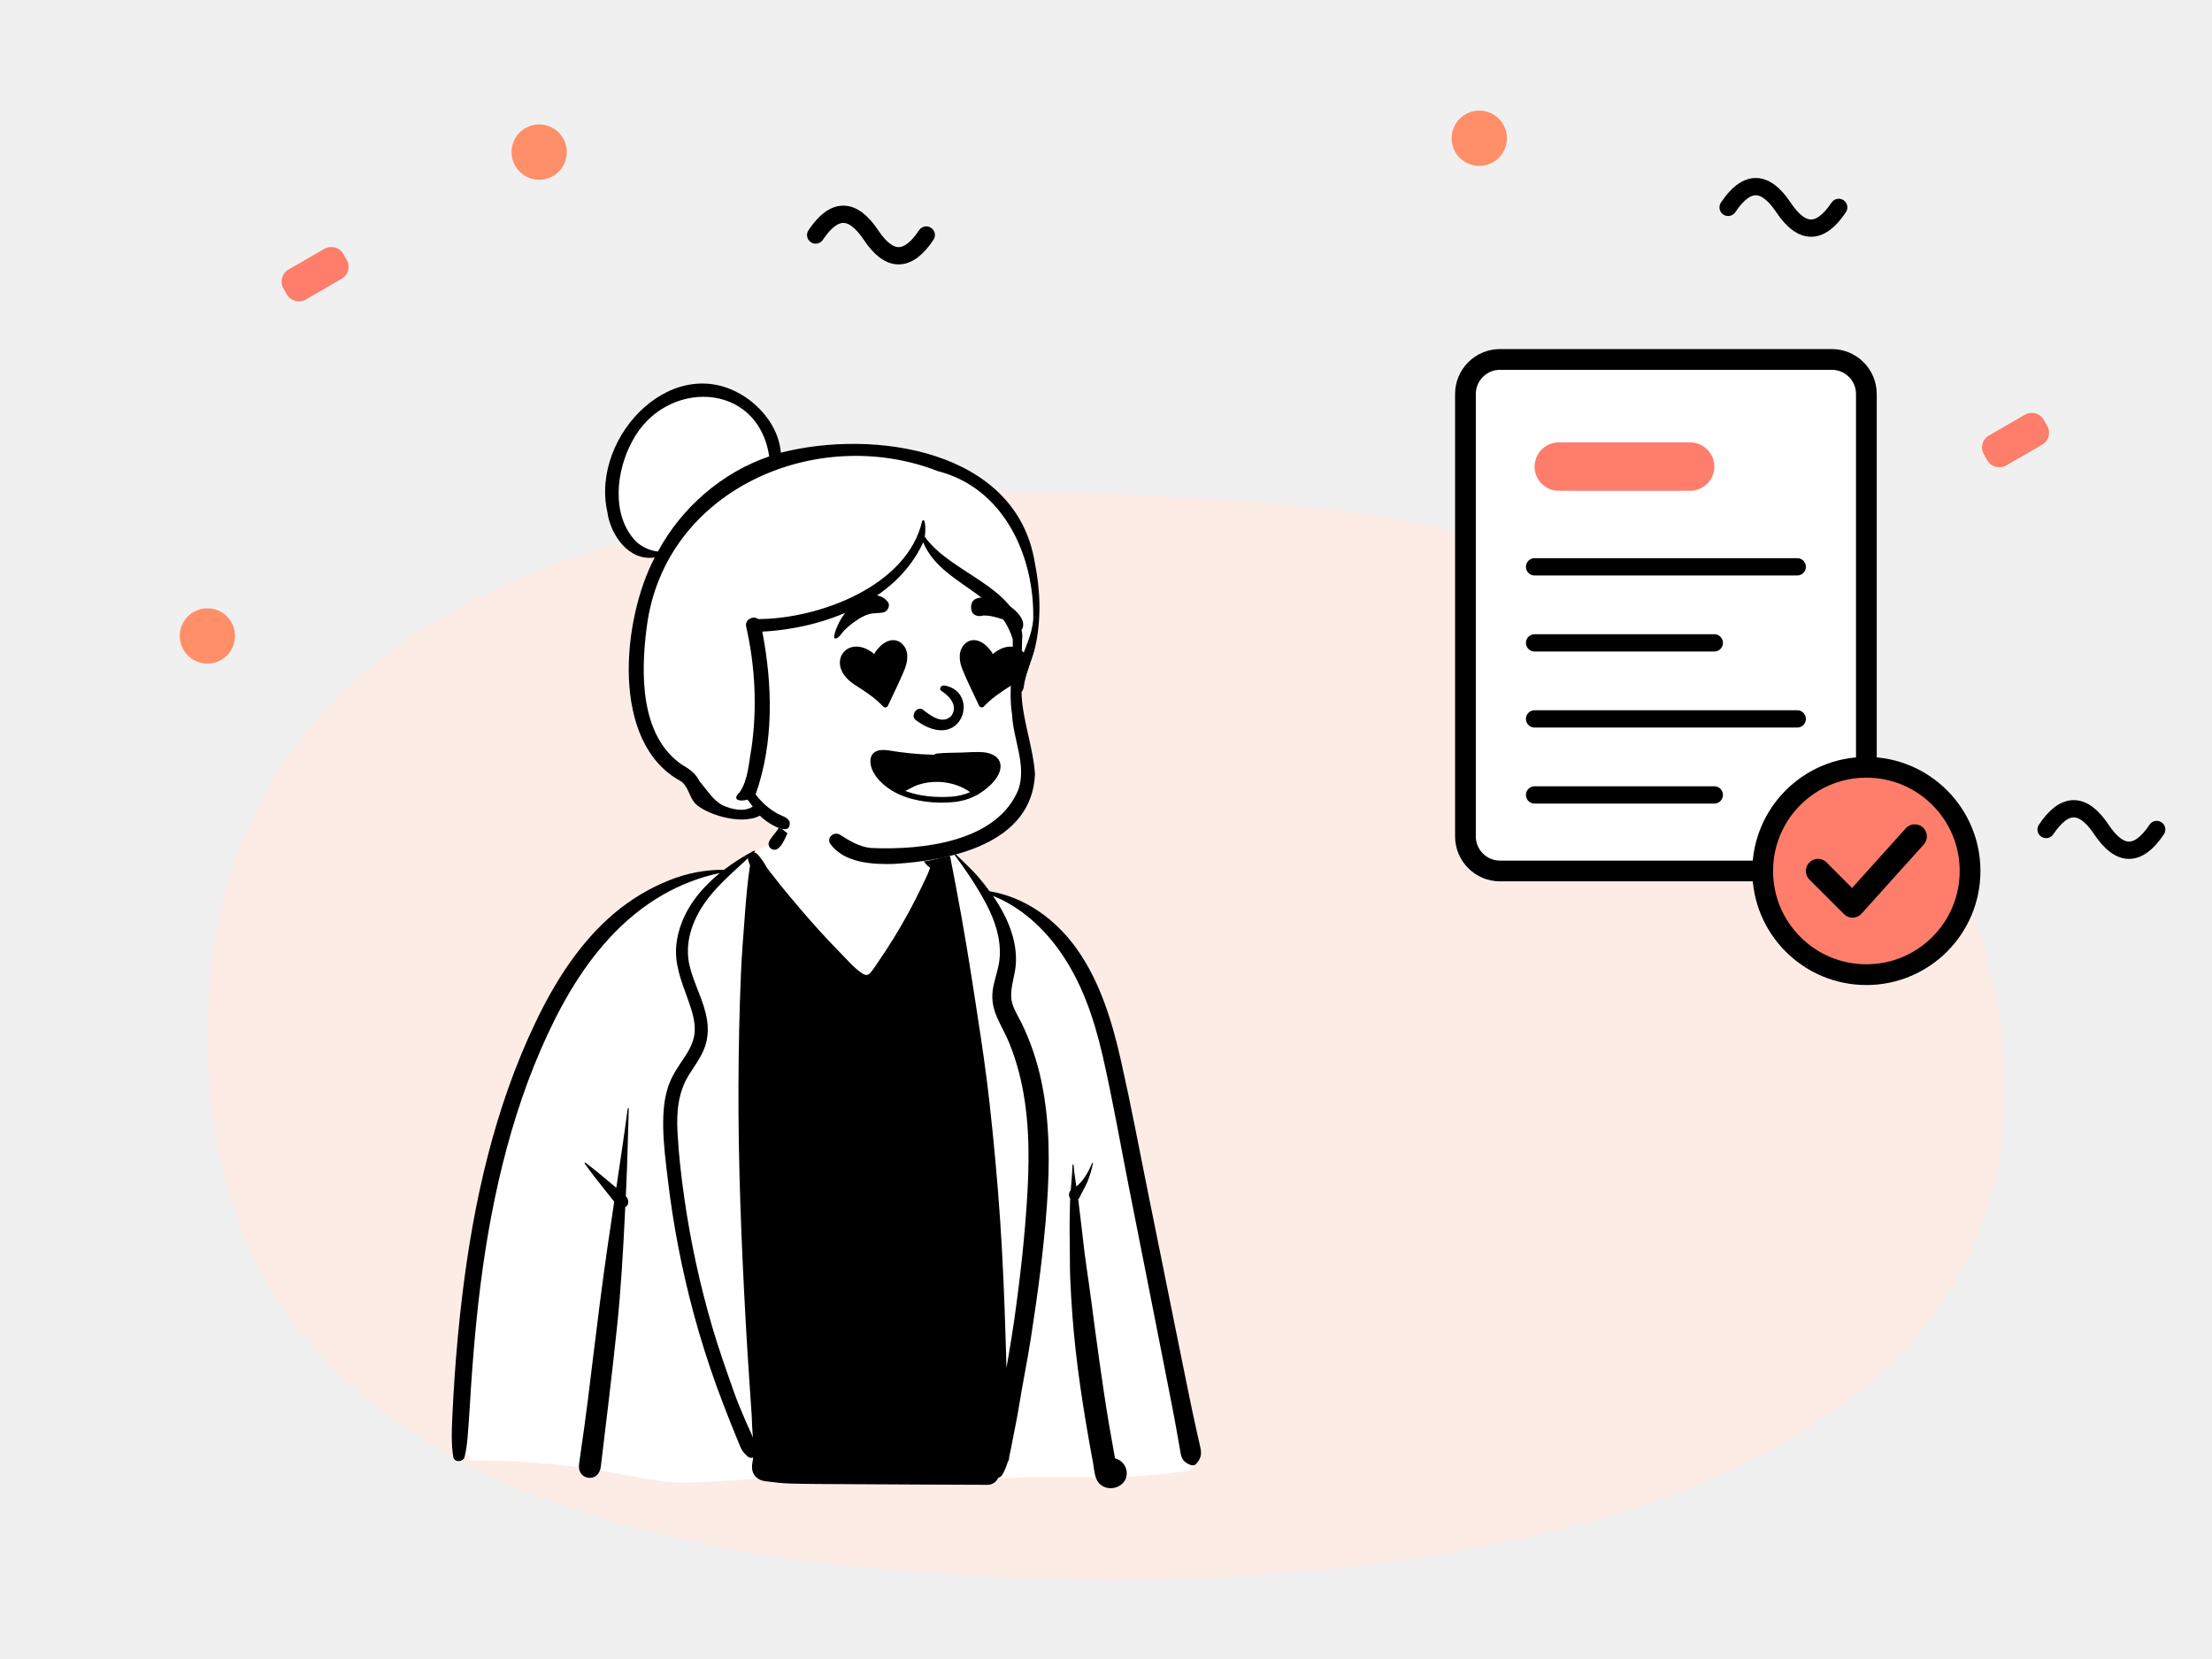
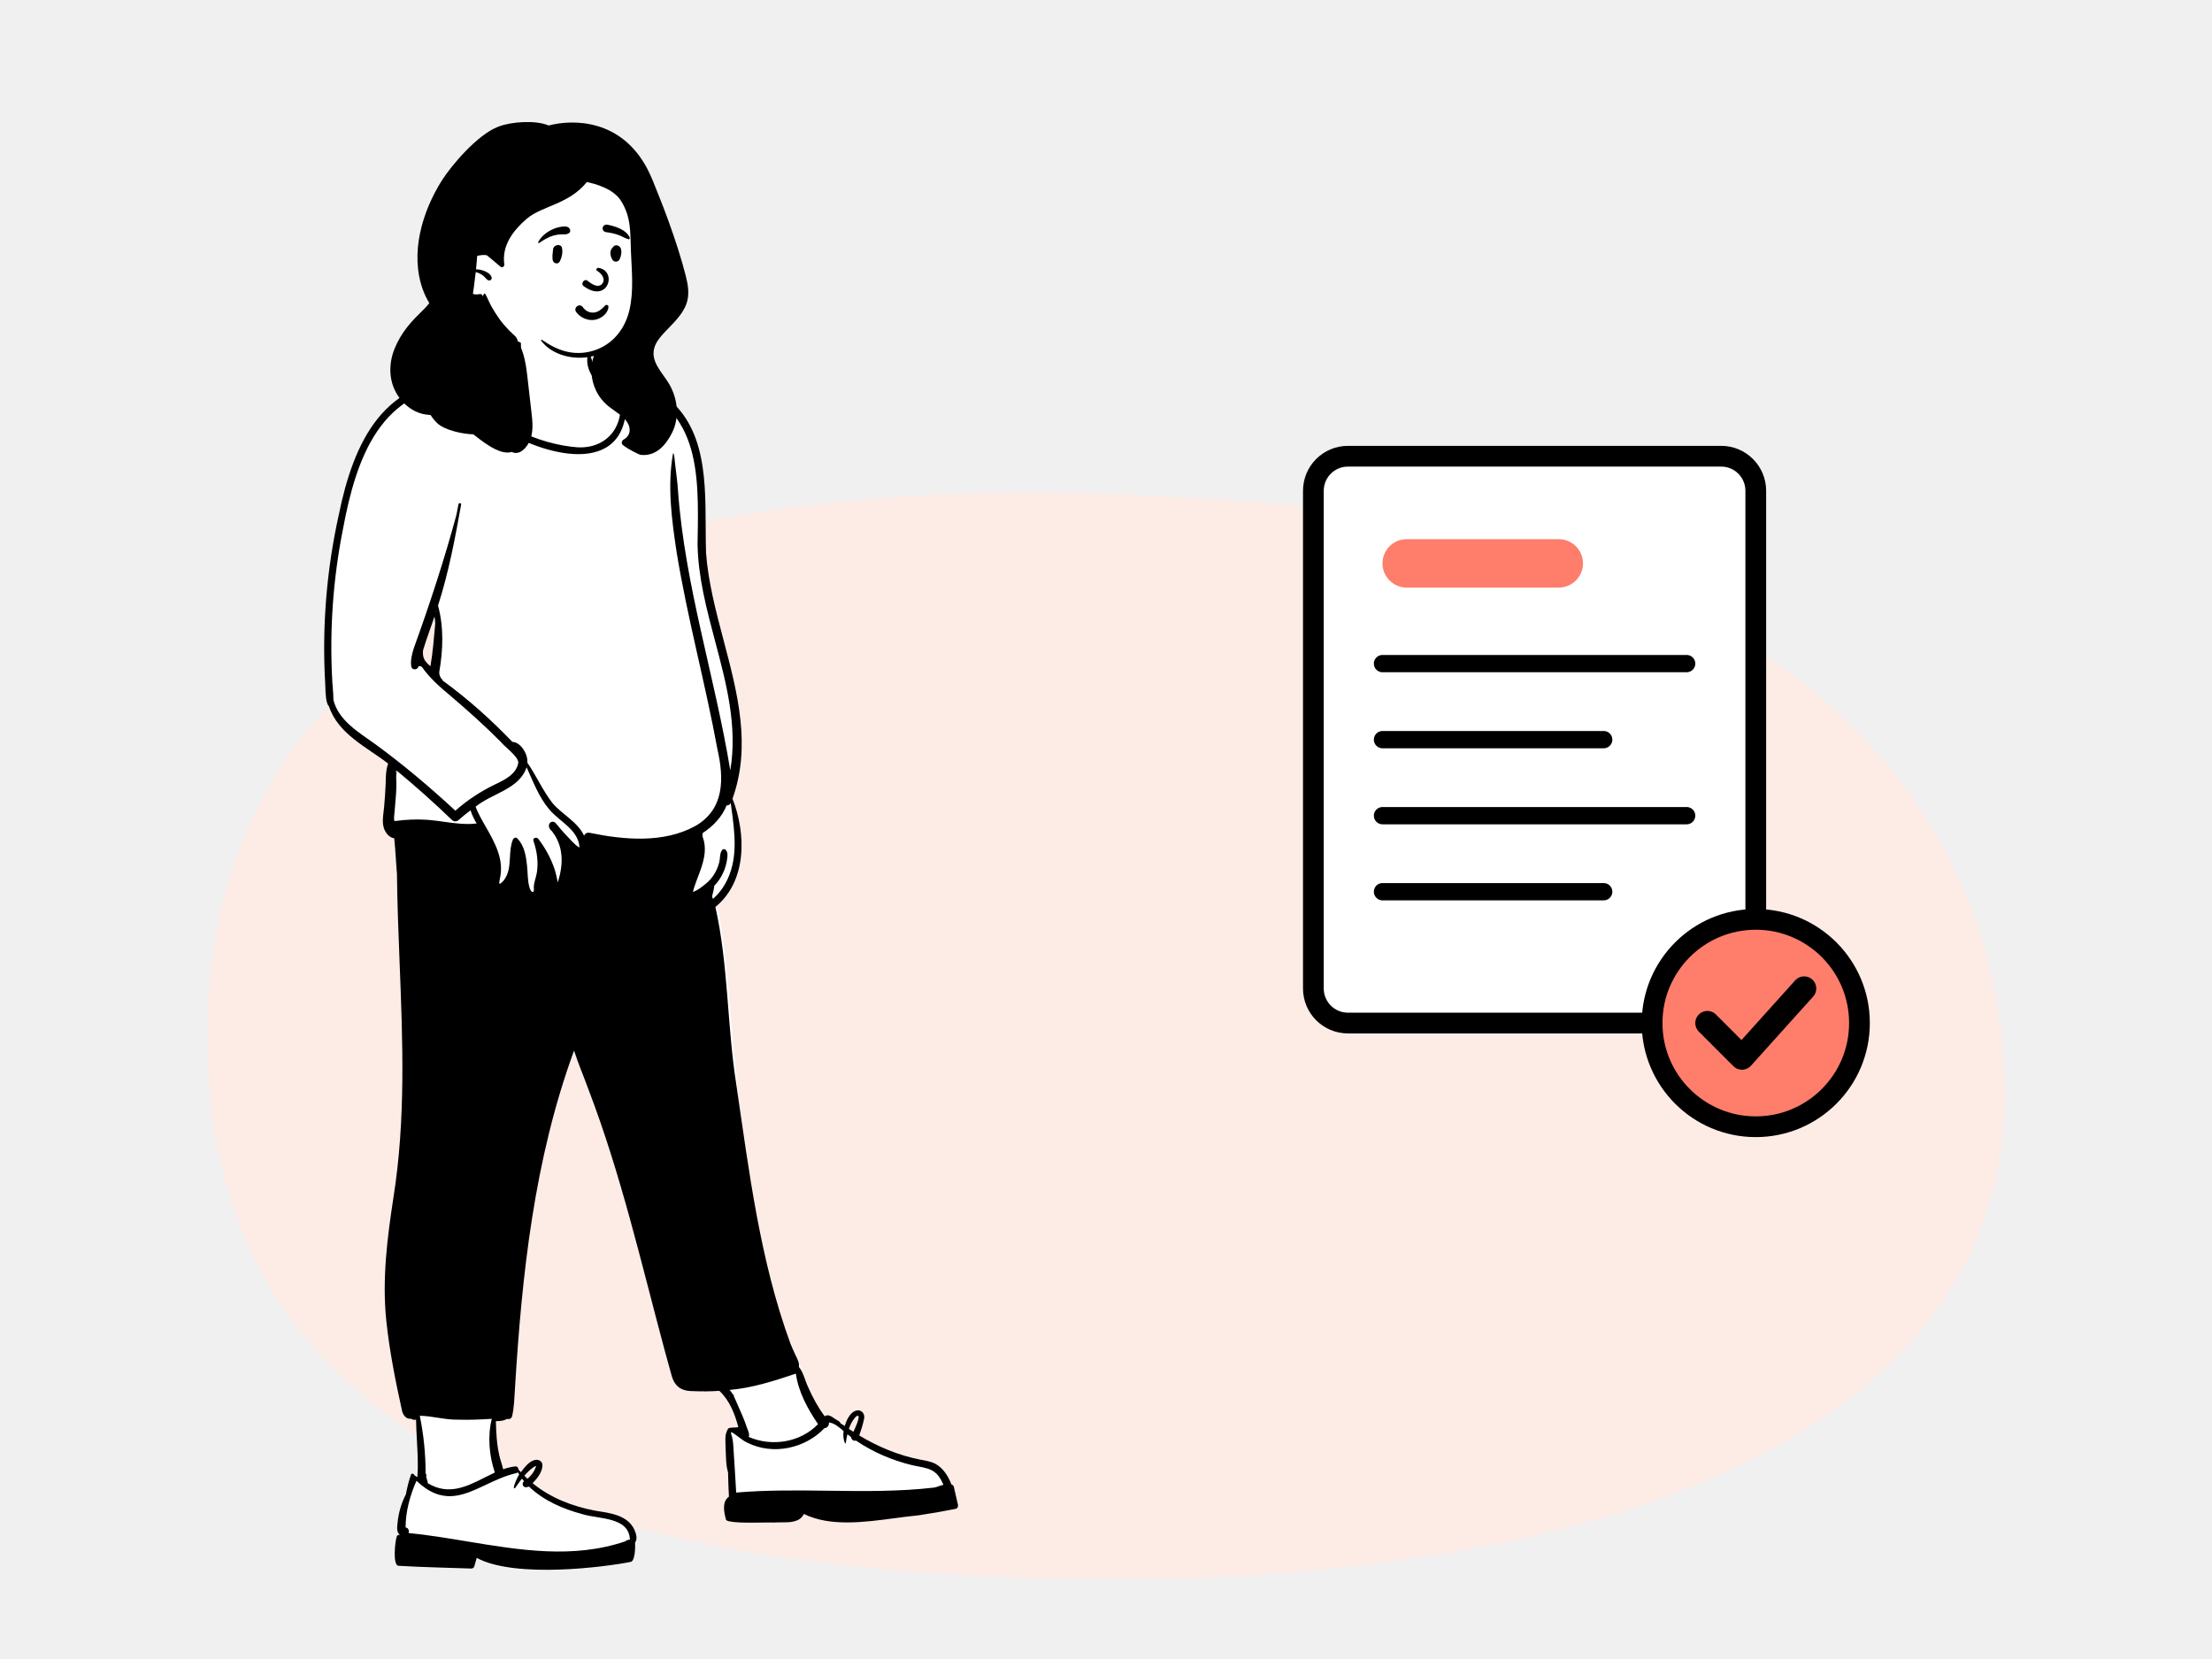
<svg xmlns="http://www.w3.org/2000/svg" width="320" height="240" viewBox="0 0 320 240">
  <path fill="#fdece6" d="M30 150c0-73.8 84.5-82 143-77.9 91 4.1 117 49.2 117 86.1 0 57.4-78 73.8-149.5 69.7C56 223.8 30 191 30 150" />
-   <rect width="10" height="5" x="40" y="40" fill="#fe7d6b" rx="2" transform="rotate(-30 40 40)" />
-   <circle cx="78" cy="22" r="4" fill="#ff8f68" />
-   <path fill="none" stroke="#000" stroke-linecap="round" stroke-width="2.5" d="M250 30q4-6 8 0t8 0" />
-   <rect width="10" height="5" x="286" y="64" fill="#fe7d6b" rx="2" transform="rotate(-30 286 64)" />
-   <path fill="none" stroke="#000" stroke-linecap="round" stroke-width="2.5" d="M118 34q4-6 8 0t8 0" />
-   <circle cx="214" cy="20" r="4" fill="#ff8f68" />
-   <circle cx="30" cy="92" r="4" fill="#ff8f68" />
-   <path fill="none" stroke="#000" stroke-linecap="round" stroke-width="2.5" d="M296 120q4-6 8 0t8 0" />
-   <rect width="58" height="74" x="212" y="52" fill="#fff" stroke="#000" stroke-width="3" rx="5" />
-   <rect width="26" height="7" x="222" y="64" fill="#fe7d6b" rx="3.5" />
-   <path stroke="#000" stroke-linecap="round" stroke-width="2.5" d="M222 82h38m-38 11h26m-26 11h38m-38 11h26" />
-   <circle cx="270" cy="126" r="15" fill="#fe7d6b" stroke="#000" stroke-width="3" />
-   <path fill="none" stroke="#000" stroke-linecap="round" stroke-linejoin="round" stroke-width="3.5" d="m263 126 5 5 9-10" />
-   <svg width="155.6" height="210" x="40" y="30" viewBox="0 0 240 324">
-     <g fill="none" fill-rule="evenodd">
-       <path fill="#fff" d="M186.455 183.12c-2.932-13.898-13.333-24.684-27.32-30.056-2.689-1.522-5.295-8.05-8.909-9.245-.579-.191.335 1.334 0 1.425-1.195.325-2.534.359-3.853-.815-2.358-2.096-3.098-8.222-4.532-10.99-7.561-14.602-26.44-8.889-28.97 7.253-1.763 1.15-4.257 2.163-6.176 3.09-1.977.953-3.716 3.265-5.753 4.09-1.818.738-4.813.216-6.644.859-8.424 2.956-15.56 6.686-21.153 14.244-1.179 1.594-2.507 3.553-3.58 5.164-5.53 6.368-9.37 13.506-12.908 21.163-9.897 22.478-12.589 47.365-15.004 71.583.055 4.237-2.756 15.987 1.401 18.019-.248.257-.158.775.303.77 10.54-.106 21.057.838 31.434 2.672 5.007.886 9.987 2.1 15.087 2.3 10.587-.074 21.135-1.849 31.708-.17 12.71 0 28.158-.37 42.298-.914 13.215-.508 26.501.64 39.553-1.608 1.033-.164 1.537-1.424 1.32-2.328-1.53-5.581-2.282-11.326-3.141-17.04.17-3.664-.135-7.49-1.49-10.902-3.54-23.041-8.08-45.932-13.67-68.564" />
-       <path fill="#000" d="M182.19 213.406a23 23 0 0 1-1.189 3.993c-.5 1.238-1.255 2.348-1.774 3.572a.9.9 0 0 1-.322.384l.043.333.04.333c.259 2.246.55 4.486.803 6.732l.122 1.124c.497 4.69 1.28 9.356 1.889 14.033.596 4.58 1.202 9.16 1.85 13.734.67 4.715 1.353 9.424 2.15 14.12q.503 2.975 1.052 5.946l.282 1.515c2.907.7 3.702 4.753.742 6.25-1.344.676-3.07.513-4.177-.55-1.15-1.107-1.198-3.105-1.465-4.605l-.258-1.395c-1.925-10.483-3.595-21.088-4.376-31.72-.2-2.745-.37-5.492-.48-8.242-.104-2.587-.054-5.173-.094-7.76l-.014-.705c-.06-2.758-.01-5.512.062-8.27q.013-.504.04-1.01a.9.9 0 0 1-.196-.38l-.039-.174c-.095-.446.013-.968.355-1.287.148-1.879.343-3.756.395-5.633.005-.154.226-.15.24 0 .124 1.598.373 3.2.622 4.8 1.604-1.289 2.79-3.415 3.488-5.195.051-.129.24-.082.21.057m-37.939-74.695c.266 1.217.792 2.31 1.498 3.327.336.486.718.938 1.177 1.316.393.323.84.535 1.259.816a1.93 1.93 0 0 1 1.671.583l-.067-.655c-.022-.211.33-.253.37-.049 1.848 9.326 3.533 18.657 4.992 28.05l.64 4.147.602 3.894c1 6.49 1.966 12.975 2.693 19.511.97 8.723 1.785 17.469 2.381 26.227.598 8.82.966 17.646 1.228 26.482q.1 3.34.203 6.68l.45-2.662c.451-2.664.893-5.33 1.271-8.006 1.359-9.576 2.445-19.22 2.975-28.879.486-8.838.323-17.852-1.924-26.463a53 53 0 0 0-2.096-6.377c-.812-2.02-1.919-3.893-2.791-5.883-1.014-2.317-1.319-4.502-.797-6.996.457-2.173 1.257-4.216 1.4-6.453.27-4.15-1.08-8.17-2.988-11.803a65 65 0 0 0-1.587-2.84c-1.675-2.829-3.564-5.556-5.525-8.17-.105-.14.119-.293.233-.18 1.787 1.768 3.741 3.505 5.35 5.434a61 61 0 0 1 2.266 2.88c7.927 1.324 14.738 6.263 19.394 12.786 5.284 7.401 7.957 16.31 9.934 25.083 2.2 9.75 4.054 19.588 6.03 29.386 2.045 10.138 4.08 20.277 6.137 30.413q1.534 7.548 3.065 15.1.777 3.82 1.63 7.631c.291 1.302.604 2.602.874 3.908.304 1.473.021 2.415-.976 3.498-.368.401-.949.395-1.405.181l-.143-.067-.138-.066c-.564-.278-1.007-.566-1.358-1.183-.387-.679-.448-1.431-.581-2.186l-.733-4.167a338 338 0 0 0-1.17-6.227l-2.033-10.361q-.812-4.144-1.631-8.286-2.926-14.812-5.854-29.619c-1.875-9.48-3.533-19.024-5.667-28.448l-.12-.53-.124-.531c-1.908-8.124-4.574-15.983-9.41-22.868-3.723-5.294-8.893-10.022-14.982-12.415q.645.927 1.234 1.89c2.468 4.033 4.27 8.82 3.847 13.622-.207 2.346-1.098 4.651-1.014 7.016.078 2.101 1.378 3.946 2.276 5.774 2.038 4.143 3.513 8.545 4.464 13.062 1.908 9.069 1.901 18.4 1.244 27.606-.714 10.008-2.07 20.013-3.615 29.923-.792 5.083-1.846 10.124-2.653 15.199-.4 2.502-.943 4.998-1.418 7.488l-.226 1.19c-.127.66-.259 1.317-.41 1.968l-.095.39v.07a2.15 2.15 0 0 1-.346 1.194c-.29.928-.649 1.833-1.126 2.701-.245.444-.6.693-.987.784-.389.89-1.27 1.575-2.322 1.57l-13.836-.052c-8.036-.032-16.073-.085-24.11-.13-2.028-.01-4.054-.048-6.08-.1-1.9-.053-3.72-.282-5.598-.518-2.122-.267-3.27-1.77-2.954-3.89.07-.466.146-.931.218-1.396-.423.14-.926.074-1.266-.258l-.319-.312c-.442-.438-.837-.867-1.117-1.45-.29-.6-.525-1.235-.78-1.848a196 196 0 0 1-1.61-3.971c-1.046-2.659-2.091-5.328-3.063-8.015a206 206 0 0 1-5.109-16.18 209 209 0 0 1-5.755-29.695l-.288-2.388-.083-.706c-.457-3.883-.841-7.827-.66-11.703.112-2.426.488-4.871 1.395-7.137.836-2.09 2.127-3.878 3.355-5.747l.14-.215.141-.221c1.074-1.697 1.928-3.471 1.97-5.532.044-2.092-.565-4.127-1.246-6.085l-.17-.483-.114-.32c-1.448-4.046-3.097-8.035-2.553-12.438.803-6.484 4.732-11.711 9.676-15.742-4.397.871-8.748 2.591-12.59 4.773-4.535 2.578-8.62 5.981-12.141 9.821-6.655 7.258-11.406 15.966-15.296 24.956-4.071 9.41-7.09 19.27-9.365 29.258-2.288 10.045-3.82 20.251-4.866 30.498a433 433 0 0 0-1.271 15.327c-.174 2.62-.305 5.245-.508 7.862-.202 2.614-.293 5.269-.931 7.813-.298 1.186-2.307 1.307-2.523 0-.478-2.917-.344-5.933-.21-8.887l.011-.268c.132-2.942.303-5.882.505-8.822a352 352 0 0 1 1.69-17.99c2.534-20.996 7.205-41.881 16.368-61.047 4.314-9.026 9.851-17.797 17.554-24.315a44.9 44.9 0 0 1 12.257-7.368c3.985-1.604 8.033-2.363 12.267-2.36 2.123-1.628 4.403-3.046 6.68-4.258.137-.073.28.104.167.218l-.175.171c.257.017.523.138.762.39.837.876 1.543 1.973 2.174 3.112.961 1.201 1.878 2.441 2.838 3.63a258 258 0 0 0 4.698 5.636c2.672 3.126 5.431 6.192 8.308 9.135l.48.49c1.492 1.511 3.003 3.32 4.767 4.516l.094.063c.744.485 1.272.573 1.907-.151.577-.66 1.057-1.425 1.55-2.152l.115-.167c2.52-3.662 4.857-7.46 6.971-11.37q1.446-2.671 2.751-5.41l.26-.548c.473-1.006.987-1.993 1.377-3.03q.137-.364.266-.726c-1.33-.873-2.361-2.762-2.735-4.242-.389-1.536-.193-3.113.5-4.518.131-.265.57-.2.634.082m-65.66 62.439c-.184 5.842-.295 11.69-.57 17.527l-.095 1.993c.429.478.68 1.03.48 1.786a.96.96 0 0 1-.597.65l-.09 1.852c-.407 8.337-.885 16.656-1.758 24.972-1.092 10.407-2.356 20.797-3.617 31.185-.18 1.47-1.202 2.637-2.793 2.422-1.61-.218-2.262-1.62-2.051-3.08.83-5.73 1.629-11.464 2.328-17.212l.796-6.55c1-8.187 2.021-16.373 3.2-24.534.491-3.41 1.003-6.82 1.516-10.229l-.18-.232c-.733-.953-1.491-1.885-2.241-2.824-1.441-1.809-2.863-3.604-4.183-5.497-.066-.095.067-.235.162-.163 1.85 1.368 3.603 2.83 5.365 4.316l1.542 1.306c.887-5.89 1.766-11.783 2.55-17.688.019-.148.24-.159.237 0m26.622-55.906c-1.113 1.05-2.252 2.077-3.374 3.121l-.41.385-.41.386c-1.972 1.87-3.861 3.818-5.435 6.054-2.89 4.106-4.612 9.113-3.41 14.127.997 4.152 3.285 7.917 3.9 12.173.308 2.133.158 4.276-.645 6.29-.82 2.054-2.13 3.815-3.306 5.669-2.556 4.028-2.905 8.45-2.651 13.116.266 4.874.826 9.75 1.517 14.579a206 206 0 0 0 6.297 28.953c1.397 4.749 3.047 9.396 4.688 14.063.818 2.323 1.77 4.59 2.753 6.848q.778 1.78 1.587 3.548c-.199-1.665-.199-3.375-.296-5.03-.14-2.371-.317-4.738-.48-7.107q-.496-7.214-.891-14.434c-.936-17.161-1.625-34.338-1.574-51.527.025-8.595.2-17.191.57-25.778.174-4.044.51-8.084.813-12.122l.064-.866c.269-3.624.59-7.257 1.14-10.85a8 8 0 0 1-.41-1.125l-.037-.144.028.005a1.2 1.2 0 0 1-.028-.334m9.63-14.77c.023-.099.164-.09.19 0 .627 2.114.405 4.439-.135 6.565a19 19 0 0 1-1.207 3.348l-.175.377c-.429.918-.912 1.864-1.747 2.436-.349.239-.972.254-1.32 0l-.179-.135-.086-.07c-.325-.273-.486-.875-.336-1.272.387-1.025 1.264-1.778 1.87-2.69a17.6 17.6 0 0 0 1.407-2.558c.851-1.926 1.234-3.97 1.718-6" />
-       <path fill="#fff" d="M169.198 79.177c-4.163-25.188-35.95-29.73-56.664-24.428-.381-4.845-3.433-9.126-7.24-11.942-16.174-11.643-35.322 8.124-31.488 25.16.687 5.162 4.811 11.051 10.581 10.168-7.252 13.73-10.087 41.418 5.893 49.977 1.542 1.098 1.798 3.327 2.984 4.756 1.926 2.305 10.155 5.242 14.607 2.888 1.399 1.286 3.013 2.537 4.9 2.982 9.747 7.806 23.992 9.567 35.862 6.346 7.312-1.241 14.893-4.541 18.655-11.283 3.188-5.132 1.72-11.144.257-16.575-.631-2.988-1.042-6-1.295-9.036.518-.606.547-1.446.676-2.212.562-2.714 1.788-5.233 2.402-7.939 1.373-6.143 1.134-12.706-.13-18.862" />
-       <path fill="#000" d="M168.865 92.005c-.24 3.037-1.527 5.77-2.605 8.6.118-1.675.063-3.417.18-5.156-1.253-10.89-16.056-13.75-21.802-21.985.217-.465.296-4.622-.561-3.453-3.324 14.55-23.08 21.85-36.606 21.878-1.023-.843-3.051.048-2.668 1.73 2.022 8.87 2.465 18.149 1.166 27.162-.612 3.183-.715 7.013-2.624 9.755-2.026 1.928.41 2.083 1.75 1.648a46 46 0 0 0 1.164 1.544c-1.925 1.33-4.734.605-6.727-.28-2.217-1.175-3.484-3.45-5.09-5.273-.878-1.765-2.208-2.78-3.918-3.737-9.513-6.468-9.267-20.657-7.902-30.912 3.98-30.516 37.837-45.24 65.008-34.638 14.674 3.753 21.55 18.93 21.235 33.117M80.364 74.728c-5.803-5.78-4.635-15.888-.987-22.552 7.31-13.926 28.07-13.473 30.556 3.406-10.587 3.628-19.52 11.408-24.84 21.232-1.731-.185-3.405-.957-4.73-2.086m88.835 4.454c-4.163-25.188-35.95-29.73-56.664-24.428-.381-4.845-3.432-9.126-7.24-11.943C89.12 31.17 69.972 50.936 73.806 67.973c.687 5.16 4.811 11.05 10.581 10.167-7.252 13.73-10.086 41.418 5.893 49.977 1.542 1.098 1.798 3.327 2.984 4.756 1.926 2.305 10.155 5.242 14.607 2.888 1.058 1.3 7.066 5.25 6.628 1.377-.442-1.043-1.807-1.315-2.717-1.831-1.91-1.056-3.571-2.543-4.876-4.29 4.098-11.559 3.786-24.428 1.49-36.33 13.718-.69 29.86-6.705 35.91-19.913 4.09 9.612 16.774 10.85 19.978 21.596.193 5.645-1.017 11.205-.14 16.853.258 5.531 3.181 11.026 1.491 16.521-4.72 11.983-21.716 13.742-32.944 13.24-2.667-.22-4.88-1.661-7.073-3.03-1.314-.624-2.878.68-2.073 2.074 3.074 4.291 9.397 4.666 14.252 4.512 12.6-.748 30.811-4.472 31.465-20.037-.415-6.17-2.835-12.076-3.012-18.308.518-.606.547-1.447.676-2.212.562-2.715 1.789-5.233 2.402-7.94 1.373-6.142 1.134-12.705-.13-18.861" />
-       <path fill="#000" d="M132.525 123.612c.022-2.328 2.04-2.73 3.955-2.42 3.244.526 6.5.895 9.788.962l.567.01a.61.61 0 0 1 .451-.257c1.823-.197 3.684-.165 5.517-.219 1.599-.047 3.241-.207 4.84-.081l.127.01c1.954.19 4.015 1.188 3.78 3.481-.217 2.124-2.247 4.004-3.868 5.184q-.49.357-1.007.66a.66.66 0 0 1-.448.255c-1.596.862-3.357 1.372-5.18 1.542-3.865.36-8.357-.03-12.069-1.705-1.207-.545-2.332-1.225-3.327-2.06-1.535-1.289-3.143-3.243-3.126-5.362m15.226 4.618a13.5 13.5 0 0 0-4.571.648c-1 .323-1.911.943-2.87 1.375 3.23 1.232 6.98 1.5 10.293 1.276a12.5 12.5 0 0 0 4.176-1.01c-.205-.148-.412-.298-.629-.429a12.4 12.4 0 0 0-2.054-1.003 13.6 13.6 0 0 0-4.345-.857m.52-20.364c-.418-.3-.087-1.294.807-1.14 8.112 1.394 3.908 15.373-6.449 7.702-1.233-.995.26-3.187 1.59-2.335l.471.364c1.535 1.176 4.072 2.955 5.89 1.046 1.717-2.405-.714-4.667-2.31-5.637m5.491-10.58c1.725-1.471 3.888-.387 5.157 1.104l.224.267c.254.304.535.658.704 1.037 1.407-1.199 3.315-2.042 5.14-1.494 1.77.532 2.78 2.223 2.476 4.038-.345 2.065-1.906 3.452-3.584 4.525l-.475.302c-2.016 1.286-3.903 2.581-5.562 4.348-.27.288-.855.25-1.033-.133l-.143-.307-.144-.308c-1.177-2.51-2.438-5.005-3.474-7.575-.767-1.904-1.016-4.328.714-5.803m-19.657 1.334.263-.304c1.263-1.471 3.404-2.456 5.092-1.03 1.798 1.52 1.445 4.033.644 5.971-.964 2.338-2.09 4.624-3.172 6.917l-.232.491q-.145.308-.287.615c-.177.383-.764.42-1.033.133-1.608-1.712-3.426-2.978-5.369-4.223l-.586-.374c-1.706-1.082-3.317-2.479-3.668-4.577-.3-1.812.703-3.513 2.476-4.04 1.83-.543 3.733.294 5.142 1.495.168-.388.457-.754.73-1.074m2.312-10.553c.617.801-.042 2.11-.943 2.318-1.116.257-2.243.1-3.339.419-1.004.292-1.965.877-2.826 1.46a17.7 17.7 0 0 0-2.715 2.251c-.494.503-1.117 1.694-1.879 1.716-.757.022.26-2.347.344-2.552a13.9 13.9 0 0 1 2.485-3.979c2.07-2.32 6.456-4.77 8.873-1.633m23.124-.642.517.144c1.279.355 2.644.793 3.741 1.56l.086.06.133.098c1.378 1.027 3.326 3.077 2.35 4.866-.067.123-.21.135-.324.085-1.298-.569-2.26-1.705-3.641-2.18l-.255-.086c-1.337-.451-2.991-.925-4.43-.882-1.013.33-2.38.057-2.643-1.176l-.012-.06-.022-.128c-.152-.842.074-1.915.944-2.32 1.192-.557 2.355-.31 3.556.02" />
+   <svg width="93.5" height="211.2" x="46" y="16.8" viewBox="-5 20 1298 2934">
+     <g fill-rule="evenodd">
+       <path fill="#fff" d="M1270.37 2779.45c2.74 11.86 5.66 24.39 8.34 36.22.3.61-.3 1.95-.73 2.14-41.51 8.74-79.8 13.53-122.06 18.68-58.24 8.18-134.28 17.56-184.271-10.21-5.589 18.69-26.368 18.67-45.224 18.66-4.374-.01-8.645-.01-12.598.22l-1.549.01c-20.125.2-88.402.88-90.338-3.19-4.451-16.43-6.906-33.61 6.496-41.38-1.217-18.82-1.318-36.55-2.133-52.74-4.562-14.8-3.751-31.61-4.703-47.29-.027-2.3-.126-4.67-.225-7.05-.421-10.09-.857-20.55 4.05-28.47 2.404-.5 5.102-.64 7.853-.77 5.297-.27 10.788-.54 14.749-3.49-7.222-27.4-17.359-57.83-42.08-80.37-18.133 1.27-36.255 1.53-54.315.68-23.437.2-34.621-8.64-40.123-32.78-14.187-50.2-28.551-105.95-41.765-156.69-33.585-135.55-72.765-274.81-127.149-403.95-11.954-30.9-25.09-63.19-32.914-94.23-81.474 223.56-106.038 435.62-122.16 699.52-.793 13.95-1.612 28.38-4.764 42-.496 3.02-2.952 2.31-4.987 1.72a42 42 0 0 1-.643-.18c-7.767 4.95-16.89 5.05-27.306 5.05-.708 35.58 5.427 73.26 16.019 108.07 9.371-3.35 19.747-6.37 28.705-7.28.933.21.974 1.76 1.004 2.88.008.31.016.58.04.79 3.151 3.52 6.757 7.32 9.943 10.68.666-1.01 1.328-1.97 1.987-2.92 3.322 2.21 6.172 5.1 9.669 7.06 1.012.57 2.037.47 2.855.01 1.606 1.04 3.357 1.87 5.188 2.67.754.51 1.51 1.01 2.266 1.51a118 118 0 0 1-6.402 6.24c34.795 29.86 77.807 49.39 131.297 59.77 28.432 4.77 63.525 7.83 76.436 35.8 3.511 7.95 5.84 16.99.731 21.96.576 5.96.057 12.13-.464 18.31-.302 3.59-.604 7.18-.693 10.74-.042.65-.157 1.34-1.767 1.56-24.743 1.34-52.651 5.37-82.191 9.63-2.453.35-4.936.71-7.449 1.07-72.008 10.36-167.578 24.12-223.535-16.83-2.77 7.76-3.88 17.3-7.566 24.36-48.847-1.75-97.162-2.52-146.227-5.5-.006-.01-3.91-4.54-3.91-4.54l-.07.09c-.342-3.7-.871-7.33-1.396-10.93-1.303-8.93-2.584-17.71-.924-27.09.479-5.44.956-10.75 5.606-12.5.398-1.43.699-2.68 2.33-3.61.289-.33 2.127-2.47 2.458-2.85-6.826-21.61 5.415-55.93 14.996-75.32 2.198-11.32 5.169-25.34 9.904-38.71l2.262-.77.34-2.77c1.651-1.39 5.108-.34 7.996.54 1.268.39 2.427.74 3.275.84 1.191-23.23-.051-46.08-1.294-68.98-.703-12.95-1.407-25.9-1.672-38.95a96 96 0 0 1-5.38-8.79c-2.783 2.05-5.412.69-8.778-1.49-6.628 2.08-11.817-3.77-13.837-10.26-35.017-131.5-45.859-294.12-17.538-428.52 28.276-201.42 17.778-401.93 7.27-602.63-2.17-41.45-4.341-82.91-6.17-124.38-27.592-2.37-22.836-37.268-19.898-57.543 1.434-15.998 2.613-32.344 3.202-48.558.157-14.046.638-28.367 5.788-41.348-44.676-34.39-102.423-61.25-121.488-117.074-19.514-123.181-3.675-256.456 21.244-379.434 31.893-158.276 96.144-274.412 259.356-268.362l.621.56c38.337 6.41 80.885-25.371 87.061-65.223.936-5.62 1.73-10.248 5.75-12.62 1.265-32.447 112.634-22.316 126.55-2.164 4.437-.784 5.064 1.663 5.807 4.558.285 1.111.586 2.288 1.127 3.374 1.296 6.174 2.788 12.893 4.295 19.02l5.136-.031c5.256 13.54 7.583 30.01 22.347 37.47 16.399.268 37.002 1.745 54.188 11.639 138.585 29.443 160.669 171.628 155.342 294.341-3.951 75.218 16.002 151.708 35.943 228.15 28.019 107.411 56.014 214.727 17.633 318.287 28.573 69.898 27.998 164.128-30.992 212.748 4.917 6.51 6.103 14.56 7.424 22.74 9.628 53.97 14.795 110.08 19.734 165.68 22.391 248.62 39.209 507.44 144.179 740.04-.144.16-6.016 1.99-6.193 2.09 9.237 12.85 12.612 28.79 19.482 43.18 10.978 24.62 22.145 43.67 36.007 61.68 6.43-6.4 10.32-3.81 17.33 1.19 3.61 3.12 10.52 4.58 11.37 9.3 4.56 2.48 10.31 6.47 14.96 9.69l-.02.07c5.23 3.66 11.16 7.44 16.5 10.88 1.67-2.2 4.82-8.18 7.72-14.98.51.03 1.05.01 1.62-.1.34-.07.66-.16.99-.28-2.48 7.22-5.21 13.97-6.2 17.89 42.71 26.28 87.33 44.02 132.55 52.2 28.04 4.83 40.71 12.91 55.19 48.37.8.27 3.31.49 3.58 1.5M238.586 1038.422l1.415-16.883.26-3.2-5.986-1.206-1.52-7.59c-9.068 28.945-20.285 57.334-29.031 86.437-3.453 20.421 8.503 30.968 23.047 42.931 5.564-33.98 10.609-68.41 10.759-102.467z" />
+       <path d="M1267.67 2769.96c2.21.54 4.24 2.47 4.73 4.59 2.79 12.09 5.61 24.17 8.35 36.27.75 3.28-1 7.41-4.62 8.14-24.95 4.99-50.02 9.36-75.2 13.06-14.97 1.39-30.84 3.5-47.19 5.68-61.69 8.23-130.16 17.36-182.63-8.47-8.269 17.01-28.062 16.94-45.868 16.87-4.997-.02-9.837-.03-14.222.33-2.979-.22-10.353-.11-19.777.03-29.026.44-77.496 1.18-76.883-6.61-3.93-14.55-8.217-35.12 6.1-45.46-.863-16.26-1.503-32.53-1.77-48.8-4.788-15.44-3.957-32.52-4.93-48.64.03-2.83-.104-5.76-.238-8.73-.436-9.64-.89-19.68 4.128-27.9.435-4.5 6.765-4.65 12.726-4.78 3.537-.08 6.944-.16 8.914-1.15-7.263-26.79-17.3-52.98-38.03-72.59a466 466 0 0 1-52.699.55c-26.74.11-38.939-11.48-44.76-36.65-4.17-14.76-8.24-29.55-12.25-44.36-47.354-176.36-88.106-355.08-153.65-525.89-9.384-25.9-20.357-51.23-28.69-77.5-79.9 217.93-104.943 449.84-118.84 680.11-1.25 18.16-1.47 36.52-5.58 54.29-1.26 5.47-5.88 6.98-9.96 5.78-7.514 3.98-13.07 4.45-22.74 4.6.501 23.39 1.752 46.74 7.06 69.57 2.01 9.11 5.61 17.97 7.56 27.04 7.88-2.68 15.93-4.7 24.21-5.69 4.18-.5 6.57 3 6.74 6.59 1.54 1.7 3.09 3.38 4.67 5.05 7.548-9.66 17.298-23.76 30.69-24.88 5.88-.36 11.25 2.96 12.53 8.94 1.227 13.74-10.157 28.8-19.76 37.91 35.586 29.44 79.691 46.45 124.71 55.12 29.174 4.88 65.978 8.14 80.03 38.62 3.33 7.26 6.73 18.76 1.31 25.63.621 9.12 0 39.02-9.6 39.02-46.602 9.48-231.32 34.21-308.67-8.24-1.62 5.67-3.29 11.33-4.84 17.02-.68 2.51-3.21 4.56-5.86 4.47-48.72-1.76-97.6-2.55-146.26-5.52-12.56.23-7.034-50.78-3.65-59.08.715-2.78 3.681-2.97 6.07-3.06-6.743-5.49-5.587-15.32-4.675-23.08l.054-.47c1.87-20.06 7.484-39.91 16.74-57.72 2.636-13.54 5.837-27.56 10.59-40.45-.13-.59.61-1.09 1.18-.83 2.606-1.38 4.77.85 5.85 3.16 1.88 1.06 3.75 2.15 5.6 3.26 1.745-24.36.396-48.7-.953-73.03-.787-14.21-1.575-28.41-1.747-42.63-3.327 1.62-7.062.19-10.13-1.67-8.9 1.37-15.21-6.22-17.65-14.2-13.399-60.36-25.593-121.27-32.04-182.84-8.59-82.87 1.787-165.82 14.397-247.72 24.825-156.43 18.598-314.1 12.374-471.66-2.356-59.65-4.71-119.28-5.38-178.83-2.042-23.67-2.885-47.61-5.48-71.267-9.653-1.149-16.95-10.184-20.21-18.84-4.069-10.923-2.56-23.183-1.124-34.843.367-2.986.73-5.933.993-8.808a983 983 0 0 0 3.16-46.959c.236-13.709.337-27.644 4.9-40.73-43.255-33.298-100.616-59.455-118.92-115.12-6.199-5.584-6.854-26.27-7.345-41.745-.168-5.315-.317-10.015-.665-13.276-5.556-110.316 3.857-221.366 27.712-329.206C66.115 674.78 127.275 543.091 298.7 549.383c-.13-.1-.27-.21-.4-.32 1.81-.6 3.68-.01 5.01 1.19 29.19 3.748 57.087-13.496 71.67-38.28 3.58-6.18 6.24-12.63 7.66-19.64 1.58-7.78 1.78-18.15 11.62-20.13 3.23-.65 6.01.31 7.97 2.08.42 4.37.37 8.73.01 13.09-.36.31-.76.61-1.2.89.49-.31.8-.52.98-.66-4.26 28.416-23.983 52.59-49.55 65.44-1.582 2.61-5.16 2.433-7.73 3.61-11.123 3.5-22.347 7.18-34.14 7.4 26.746 75.15 131.34 115.98 205.328 121.528 63.901 3.368 99.36-49.64 82.502-109.098-37.392-4.839-74.145-44.982-59.57-83.4.09-.39.61-.25.65.09.41 3.88 2.72 8.15 3.75 11.94 3.768 10.517 6.75 23.607 17.25 29.31 18.608.365 38.195 2.617 54.63 11.86 17.762 3.491 34.74 10.53 50.545 19.251 107.131 58.18 107.6 172.634 108.04 279.823.072 17.702.144 35.206.695 52.226 4.31 58.553 19.778 117.093 35.252 175.658 28.01 106.004 56.041 212.091 17.968 318.492 27.67 70.526 29.177 165.936-34.39 217.626 26.168 116.75 23.351 237.91 41.895 356 25.781 175.41 47.634 354.64 109.055 521.8 2.96 7.2 6.1 14.33 9.391 21.38.58 1.26 1.205 2.55 1.842 3.86 3.261 6.69 6.794 13.94 5.647 21.21 9.76 12.54 12.415 28.51 19.38 42.55 8.866 19.93 19.372 39.32 32.48 56.8 6.4-4.81 13.47.12 19.18 4.1.76.53 1.49 1.04 2.2 1.51 3.87 2.41 8.89 4.22 10.41 8.47 2.92 1.68 5.76 3.53 8.45 5.38 3.18-10.53 9.64-25.24 20.32-30.04 12.15-5.11 21.84 5.08 18.2 17.26-2.23 10.89-5.71 21.31-9.42 31.81 37.79 22.83 79.16 40.07 122.68 48.56 10.37 2.06 20.91 3.49 30.42 8.42 15.75 8.65 25.93 25.09 32.29 41.53M24.321 1169.375c.667 8.012 1.335 16.042 1.29 24.037 10.471 41.541 50.74 64.74 83.25 88.14 56.686 41.306 110.325 86.696 161.81 134.3 23.648-20.982 50.315-38.476 78.75-52.29 19.544-9.404 44.438-20.809 47.84-44.86-1.834-13.504-27.782-31.34-35.51-41.33-32.53-32.86-67.073-63.6-102.29-93.54-20.56-17.06-40.765-35.08-56.01-56.88-.02.02-.03.05-.05.08-1.993-1.514-4.245-2.176-6.79-1.43-1.303 7.692-12.682 8.415-14.5.91-2.1-12.87 1.38-25.14 5.097-37.43 31.864-88.15 61.073-177.148 85.592-267.65 1.34-7.25 2.71-14.5 4.14-21.74.821-3.406 6.345-1.859 5.21 1.44-12.143 68.21-25.088 136.47-46.36 202.57 11.93 43.5 10.148 89.227 2.52 133.3-.323 4.022 1.01 8.372 3.06 11.86 1.38 2.07 3.34 3.37 4.07 5.68 50.25 36.601 96.75 78.146 139.74 123.03 17.025.34 31.94 25.628 30.1 41.67 18.103 26.365 30.983 56.203 50.67 81.44 19.658 23.131 49.862 37.01 63.32 65.21 1.98-3.94 6.14-6.8 11.64-5.507 68.935 14.233 148.317 21.283 212.117-13.825 59.027-34.03 57.588-95.909 44.193-154.758-24.276-132.375-60.149-262.393-81.86-395.27-9.848-65.386-19.017-132.865-7.28-198.54 1.862-2.548 2.931 8.38 3.77 16.944.266 2.735.51 5.23.75 6.966 1.93 17.035 4.471 33.945 5.504 51.07 13.74 190.96 74.28 373.847 105.056 561.9 14.856-88.793-7.762-174.006-30.433-259.422-17.12-64.496-34.27-129.108-35.34-195.467q.065-3.747.133-7.485c2.53-140.375 4.9-271.989-156.67-320.897-.31-.649-.93-1.159-1.91-1.33-7.04-1.21-13.98-2.809-20.73-5.179-3.07-1.08-4.84 3.06-2.84 5.06 14.49 5.473 27.538 10.228 35.15 24.76-.26.33-.56.63-.88.9 1.93 4.11 3.05 8.48 2.32 12.29 1.08 5.32 1.79 11.25.26 15.98.69 4.51.98 9.02.942 13.291C596.96 754.92 412.5 690.107 342.75 633.334c-16.829-14.31-31.507-31.44-41.5-51.22-3.314-7.139-5.402-15.446-11.35-20.83-169.562 2.906-218.632 146.04-245.12 288.58-20.085 100.815-27.269 204.186-21.41 306.81.246 4.223.598 8.46.951 12.702m578.3-592.274c.14.771.27 1.541.4 2.301a42 42 0 0 0-1.91-2.49c.5.07 1 .13 1.51.19m-370.44 440.271c-.16-.3-.32-.6-.49-.89l.75-2.31c-.09 1.07-.17 2.13-.26 3.2m-26.5 76.27c-1.408 15.598 3.393 22.07 14.85 31.97 4.956-28.295 7.01-56.99 9.66-85.59-.404-4.888-.486-9.822-1.45-14.64-7.5 22.808-16.284 45.212-23.06 68.26m289.01 372.88c-8.039-8.247-15.278-17.158-22.67-25.97-7.85-8.139-21.237 4.546-7.38 16.46 24.146 30.176 23.287 67.806 11.82 102.746-1.98-8.98-3.56-17.9-6.53-26.71-7.37-21.85-18.55-42.21-32.5-60.53-3.36-4.406-12.06-2.167-9.85 4.15 6.97 19.91 10.12 41.94 6.96 62.94-1.48 9.79-5.7 19.1-6.27 29.04-.042.75.022 1.75.092 2.84.251 3.89.573 8.87-3.673 7.33-2.09-.76-3.95-5.19-4.84-8.01-4.435-14.56-3.502-29.98-5.2-44.96-2.11-19.46-5.36-39.45-19.31-54.226-3.06-3.25-7.58-1.16-9.03 2.376-4.625 11.16-5.304 23.45-5.979 35.67-.935 16.93-1.864 33.74-13.25 47.29-.98 1.08-6.58 6.55-7.49 5.83-1.313-1.04-.302-6.19.186-8.68.085-.44.155-.79.193-1.03 9.442-39.02-10.199-73.4-28.446-105.346-7.81-13.673-15.366-26.899-20.274-39.85 32.6-26.812 88.41-35.386 102.57-79.34 13.211 29.181 24.661 60.056 45.6 84.81 20.538 24.581 59.048 40.8 60.64 76.696-9.805-5.7-17.444-15.53-25.37-23.526m-346.49-29.81c-1.297-4.744-.72-9.637-.147-14.513.273-2.319.545-4.634.616-6.928.293-3.456.604-6.916.916-10.38 1.435-15.952 2.877-31.98 2.524-47.969-.529-7.002-.677-13.772.88-20.61-.329-1.276-1.222.432-1.899 1.728-.297.57-.552 1.058-.7 1.182-.1-.55-.23-1.1-.34-1.65.78-.89 1.61-1.67 2.51-2.42 38.408 31.772 75.633 64.98 111.53 99.57 3.72 3.57 9.21 3.35 12.96 0 7.78-6.96 15.84-13.49 24.14-19.64 2.87 9.38 7.26 18.07 12.28 26.47-22.09 2.696-43.982-.376-65.872-3.447-10.623-1.49-21.245-2.982-31.889-3.813-21.845-1.678-43.772-.647-65.47 2.24-.56.08-1.44.08-2.04.18m638.39 151.566c.58 1.62 1.16 3.24 1.71 4.87 9.876-8.53 18.132-18.85 24.53-30.22 26.993-47.41 19.551-101.625 12.414-153.62q-.62-4.496-1.225-8.966c-1.484 3.662-4.863 5.12-8.15 4.76-9.24 23.124-27.432 42.266-48.02 55.56-1.445 4.233-.216 7.893 1.097 11.806.297.88.598 1.78.873 2.69 2.01 8 2.53 15.69 1.958 23.91-1.986 28.05-16.969 53.38-23.778 79.99 8.725-2.39 18.458-10.26 26.08-16.49 13.534-10.77 22.98-26.72 27.06-43.65 1.94-7.99.53-17.86 5.97-24.41 1.6-1.93 5.06-1.74 6.69 0 4.44 4.73 4.02 10.53 3.3 16.58-2.42 20.59-11.47 40.77-26.05 55.58-.687 7.61-2.955 14.38-4.46 21.61m43.81 1004.55c.427-1.94-1.094-3.57-2.6-4.86-1.73-2.92-3.7-5.67-6.04-7.99 45.956-4.06 90.02-18.21 133.19-32.8 5.215 37.13 23.727 70.86 44.59 101.49-35.41 36.93-93.07 45.92-139.42 25.73 2.134-4.71-.369-10.87-2.678-16.55-1.034-2.54-2.03-5-2.552-7.18-5.814-16.88-13.774-33.02-20.67-49.43-1.18-2.71-2.42-5.58-3.82-8.41m-8.52.01c-.31-.2-.63-.43-.94-.65.02.17.03.33.04.5.49.5.98 1.01 1.46 1.53-.19-.46-.37-.92-.56-1.38m258.79 39.55c2.97 3.14-7.62 27.6-10.17 31.74-3.02-1.95-6.01-3.86-8.98-5.9 2.36-7.04 5.54-13.77 10.16-19.92l.08-.1c1.36-1.81 6.15-8.19 8.91-5.82m-845.535 3.4c-11.98-1.87-23.982-3.73-35.956-3.92 7.753 38.05 11.757 76.9 11.64 115.71 2.125 1.84 1.695 4.88 1.13 7.2 1.42 4.2 2.89 8.49 3.43 12.81 41.846 24.89 77.637 6.85 115.012-11.99 6.485-3.27 13.018-6.56 19.638-9.66-11.508-33.3-14.862-73.57-6.16-107.91-23.032 1.4-46.13 2.46-69.2 1.64-13.107.22-26.307-1.83-39.534-3.88m622.424 50.24c-11.825-5.41-20.836-15.17-32.1-21.43-.08.01-.15.01-.22.02-.38.92-.57 2.1-.65 3.3 4.068 9.8 4.375 20.38 5.08 30.86 2.003 29.14 3.588 58.27 5.36 87.42 61.652-5.24 123.522-4.44 185.39-3.64 71.13.92 142.24 1.84 212.99-6.43 7.82-1.91 12.94-4.43 18.14-5.48-14.04-33.34-30.47-32.66-62.12-39.28-40.45-9.71-79.39-26.31-113.85-49.71-4.2 1.7-9.34-1.89-9.56-6.82-2.54-1.9-5.04-3.81-7.49-5.83-1.36 5.93-2.4 11.97-3.41 17.97-.14.88-1.27.63-1.53 0-3.33-7.89-3.88-16.17-2.69-24.41-8.71-7.11-17.93-16.13-29.63-17.17 1.17 5.43-3.25 11.45-8.75 11.33-38.995 41.14-103.783 54.95-154.96 29.3m-423.832 46.71c-.24 0-.479.01-.716.04l.008-.03c.148-.04.462-.02.708-.01m-.716.04c-2.047.23-3.945 1.52-5.602 2.65-6.83 4.89-12.73 10.68-18.12 16.94 2.07 2.04 4.18 4.05 6.33 6.02 8.068-6.5 14.406-15.56 17.392-25.61m-36.922 12.56c.92 1.63 1.88 3.24 2.88 4.82-1.924 1.2-16.425 32.01-8.32 27.08 4.5-6.41 9-12.87 13.85-19.04 1.35 1.8 2.74 3.57 4.18 5.3-4.99 3.59-3.05 12 3.56 12.02 2.364.01 4.197-.48 6.4-1.3 29.581 28.32 68.471 45.07 107.62 55.45 32.438 10.18 93.54 4.98 95.19 51.23-3.3-.08-6.837 1-9.35 3.37-104.683 35.44-211.9 17.67-318.43.01-39.214-6.49-78.334-12.98-117.2-16.79 1.993-4-.545-11.23-5.83-10.92-.05-32.39 8.901-64.56 21.86-94.04 51.861 49.49 93.33 29.9 139.298 8.18 19.177-9.06 39.137-18.49 60.962-23.43 1.43-.29 2.53-1 3.33-1.94" />
    </g>
+     <path fill="#fff" d="M656.901 270.053c-3.79-62.202-23.974-132.723-83.378-163.263-130.959-52.558-303.143 79.798-312.26 215.01-3.177 46.285 22.52 96.86 69.482 109.727 10.44 13.833 26.23 22.282 41.816 29.614 185.627 96.307 305.534 18.019 284.34-191.088" />
+     <path d="M699.19 231.36c-6.56-18.22-13.49-36.3-20.78-54.24-7.1-17.46-13.514-35.297-22.33-51.93-52.66-99.34-148.42-99.34-197.92-86.36-25.67-11.06-73.752-7.94-100.48 2.04-43.273 16.157-96.022 79.715-114.057 108.271-39.819 63.049-64.669 146.966-38.219 219.822 3.457 9.522 7.866 18.341 12.83 26.84-3.127 4.238-6.726 8.252-10.713 12.196-11.848 11.722-23.696 23.058-33.93 36.279-10.172 13.139-18.604 27.111-24.88 42.516-11.837 29.052-12.407 61.948 3.241 89.669 13.614 24.12 37.731 42.081 64.902 43.794 1.395.194 2.792.372 4.195.513a78.6 78.6 0 0 0 13 16.15c15.35 14.6 51.94 22.09 72.81 22.57 1.07.86 2.15 1.72 3.23 2.57 12.77 10.05 26.17 20.19 40.83 27.34 9.93 4.85 22.95 8.9 33.31 5.4 4.7 3.14 12.41 2.48 17.07-.09 7.66-4.22 13.89-11.82 17.68-19.6 9.19-18.89 6.98-39.56 4.62-59.74-2.6-22.29-5.1-44.59-7.64-66.88-1.99-17.43-4.07-35.15-9.37-51.94-2.74-8.7-6.33-17.06-10.97-24.92.12-.66.1-1.32-.09-1.94-1.52-4.94-4.66-7.53-8.38-10.89-.48-.43-.96-.87-1.43-1.32-1.86-2.12-3.85-4.09-5.98-5.76-.82-.83-1.63-1.67-2.44-2.51-6.73-7.05-13.09-14.46-18.74-22.4-5.48-7.7-10.43-15.74-15.14-23.93-4.79-8.33-7.96-17.52-12.74-25.79-.41-.71-1.45-.85-2.03-.26-1.48 1.53-2.43 3.23-2.25 5.02l-.74.11c-.28-2.7-2.77-4.9-6.15-4.31-5.06.88-9.22 1.21-13.6-.47.77-5.11 1.48-10.23 2.18-15.36 1.28-9.44 2.47-18.91 3.49-28.38 2.47.59 4.92 1.44 7.32 2.52 3.42 1.53 6.65 3.59 9.41 6.12 2.72 2.5 4.6 5.87 7.92 7.61 3.82 1.99 8.43-1.3 7.31-5.62-2.27-8.73-15.12-13.73-23.07-15.38-2.73-.57-5.52-.81-8.31-.75.63-6.08 1.19-12.16 1.65-18.25.22-2.88.42-5.76.61-8.65 6.18-1.87 12.8-2.43 19.23-1.55 2.12 1.69 4.24 3.36 6.29 5.05 6.51 5.38 12.99 10.79 19.39 16.3.58.49 1.15.98 1.73 1.48 3.8 3.27 8.54.03 7.9-4.6-5.22-37.94 18.02-68.12 45.23-91.5 30.12-25.89 84.88-28.905 120.7-73.75 16.497 3.358 53.33 13.33 68.53 37.55 21.28 33.94 18.5 64.35 20.12 102.85 1.62 38.53 5.74 78.72-3.01 116.71-8.07 35.03-29.92 64.96-63.82 78.72-.84.34-1.69.67-2.54.99-17.53 6.61-36.66 8.48-55.1 5-20.41-3.86-37.45-13.2-54.43-24.69-.98-.65-2.41.69-1.67 1.67 22.38 29.66 66.34 39.57 101.21 31.74 1.63-.37 3.25-.77 4.86-1.21-7.8 22.43-6.23 47.05 3.93 68.89 6.11 13.14 15.43 24.51 26.78 33.48 12.51 9.88 28.03 17.86 36.71 31.73 7.95 12.71 5.59 26.99-8.02 34.33-3.43 1.86-4.75 7.87-1.35 10.51 1.3 1 2.6 2.02 3.93 3.02 7.62 5.75 28.55 16.55 31.94 16.95 30.1 3.57 50.34-18.53 63.31-44.6 15.23-30.6 11.27-67.89-5.51-97.03-13.46-23.38-39.97-46.42-29.43-76.01 3.76-10.57 11.45-19.58 18.92-27.72 8.52-9.27 17.68-17.95 25.85-27.55 8.12-9.53 15.32-19.9 19.34-31.86 5.87-17.48 2.95-36.38-1.46-53.83-9.45-37.46-21.72-74.42-34.79-110.75" />
+     <path fill-rule="evenodd" d="m577.63 238.473-1.437-.294c-1.69-.338-3.389-.195-4.882.412a7.45 7.45 0 0 0-3.631 3.13c-1.185 1.993-1.343 3.665-.793 5.875a6.9 6.9 0 0 0 2.573 3.918c1.284.977 2.91 1.547 4.6 1.746 7.794.915 15.47 2.63 22.932 5.064 3.496 1.14 6.796 2.686 10.066 4.29l2.82 1.388c2.599 1.272 5.285 2.497 8.679 3.387q.4.105.792.198c.941-.296 1.101-.654 1.3-.913l.081-.102c.242-.304.541-.77.258-2.941-7.405-15.36-27.721-21.889-43.358-25.158m-97.042 4.357 1.877-.328c5.808-1.005 13.03-1.97 17.138 2.7 2.179 2.476 2.929 7.077 0 9.447-3.836 3.105-7.973 3.003-12.385 2.893-1.514-.037-3.06-.076-4.637.014a67.7 67.7 0 0 0-14.88 2.535c-10.751 3.073-19.512 8.683-28.695 14.843-1.205.808-2.435-.733-1.86-1.86 5.3-10.383 15.574-18.912 25.864-24.11 5.492-2.775 11.502-5.077 17.578-6.133m-13.625 45.316c.835-10.356 16.607-12.708 18.176-2.46 1.405 9.18-.249 17.613-4.384 25.878-3.95 7.896-13.881 4.213-14.632-2.977-.742-7.102-.216-11.339.32-15.654.191-1.54.384-3.092.52-4.787m129.242-8.32c-3.804-1.11-6.979.855-9.178 3.735a9 9 0 0 0-.647.987c-6.865 6.308-4.279 19.097 1.121 25.501 3.313 3.927 10.644 2.796 12.912-1.664 4.174-8.213 7.677-25.086-4.208-28.559m-30.457 77.213c8.124-11.379-3.382-22.082-10.934-26.672-1.978-1.42-.408-6.124 3.82-5.397 38.397 6.597 18.502 72.738-30.522 36.443-5.837-4.709 1.231-15.079 7.522-11.047q.48.368 1.002.773c7.068 5.464 20 15.462 29.112 5.9m-35.161 69.887c-6.723-2.742-12.72-7.316-17.106-13.16-1.524-2.03-1.92-4.177-1.6-6.139.36-2.206 1.665-4.205 3.445-5.547 1.786-1.345 4.019-2.008 6.178-1.67 1.877.294 3.744 1.321 5.223 3.452l.308.426c2.607 3.527 6.005 6.42 9.875 8.286 3.731 1.798 7.904 2.637 12.222 2.15 8.224-.93 13.892-5.378 19.917-11.418.747-.762 1.494-1.549 2.245-2.348a3.53 3.53 0 0 1 1.863-1.434 4 4 0 0 1 2.569.038 4.07 4.07 0 0 1 2.021 1.532c.462.678.724 1.516.639 2.48-.55 6.26-3.824 11.845-8.472 16.231-5.162 4.872-12.005 8.242-18.448 9.424-7.098 1.302-14.33.37-20.88-2.303" />
  </svg>
+   <rect width="64" height="82" x="190" y="66" fill="#fff" stroke="#000" stroke-width="3" rx="5" />
+   <rect width="29" height="7" x="200" y="78" fill="#fe7d6b" rx="3.5" />
+   <path stroke="#000" stroke-linecap="round" stroke-width="2.5" d="M200 96h44m-44 11h32m-32 11h44m-44 11h32" />
+   <circle cx="254" cy="148" r="15" fill="#fe7d6b" stroke="#000" stroke-width="3" />
+   <path fill="none" stroke="#000" stroke-linecap="round" stroke-linejoin="round" stroke-width="3.5" d="m247 148 5 5 9-10" />
</svg>
